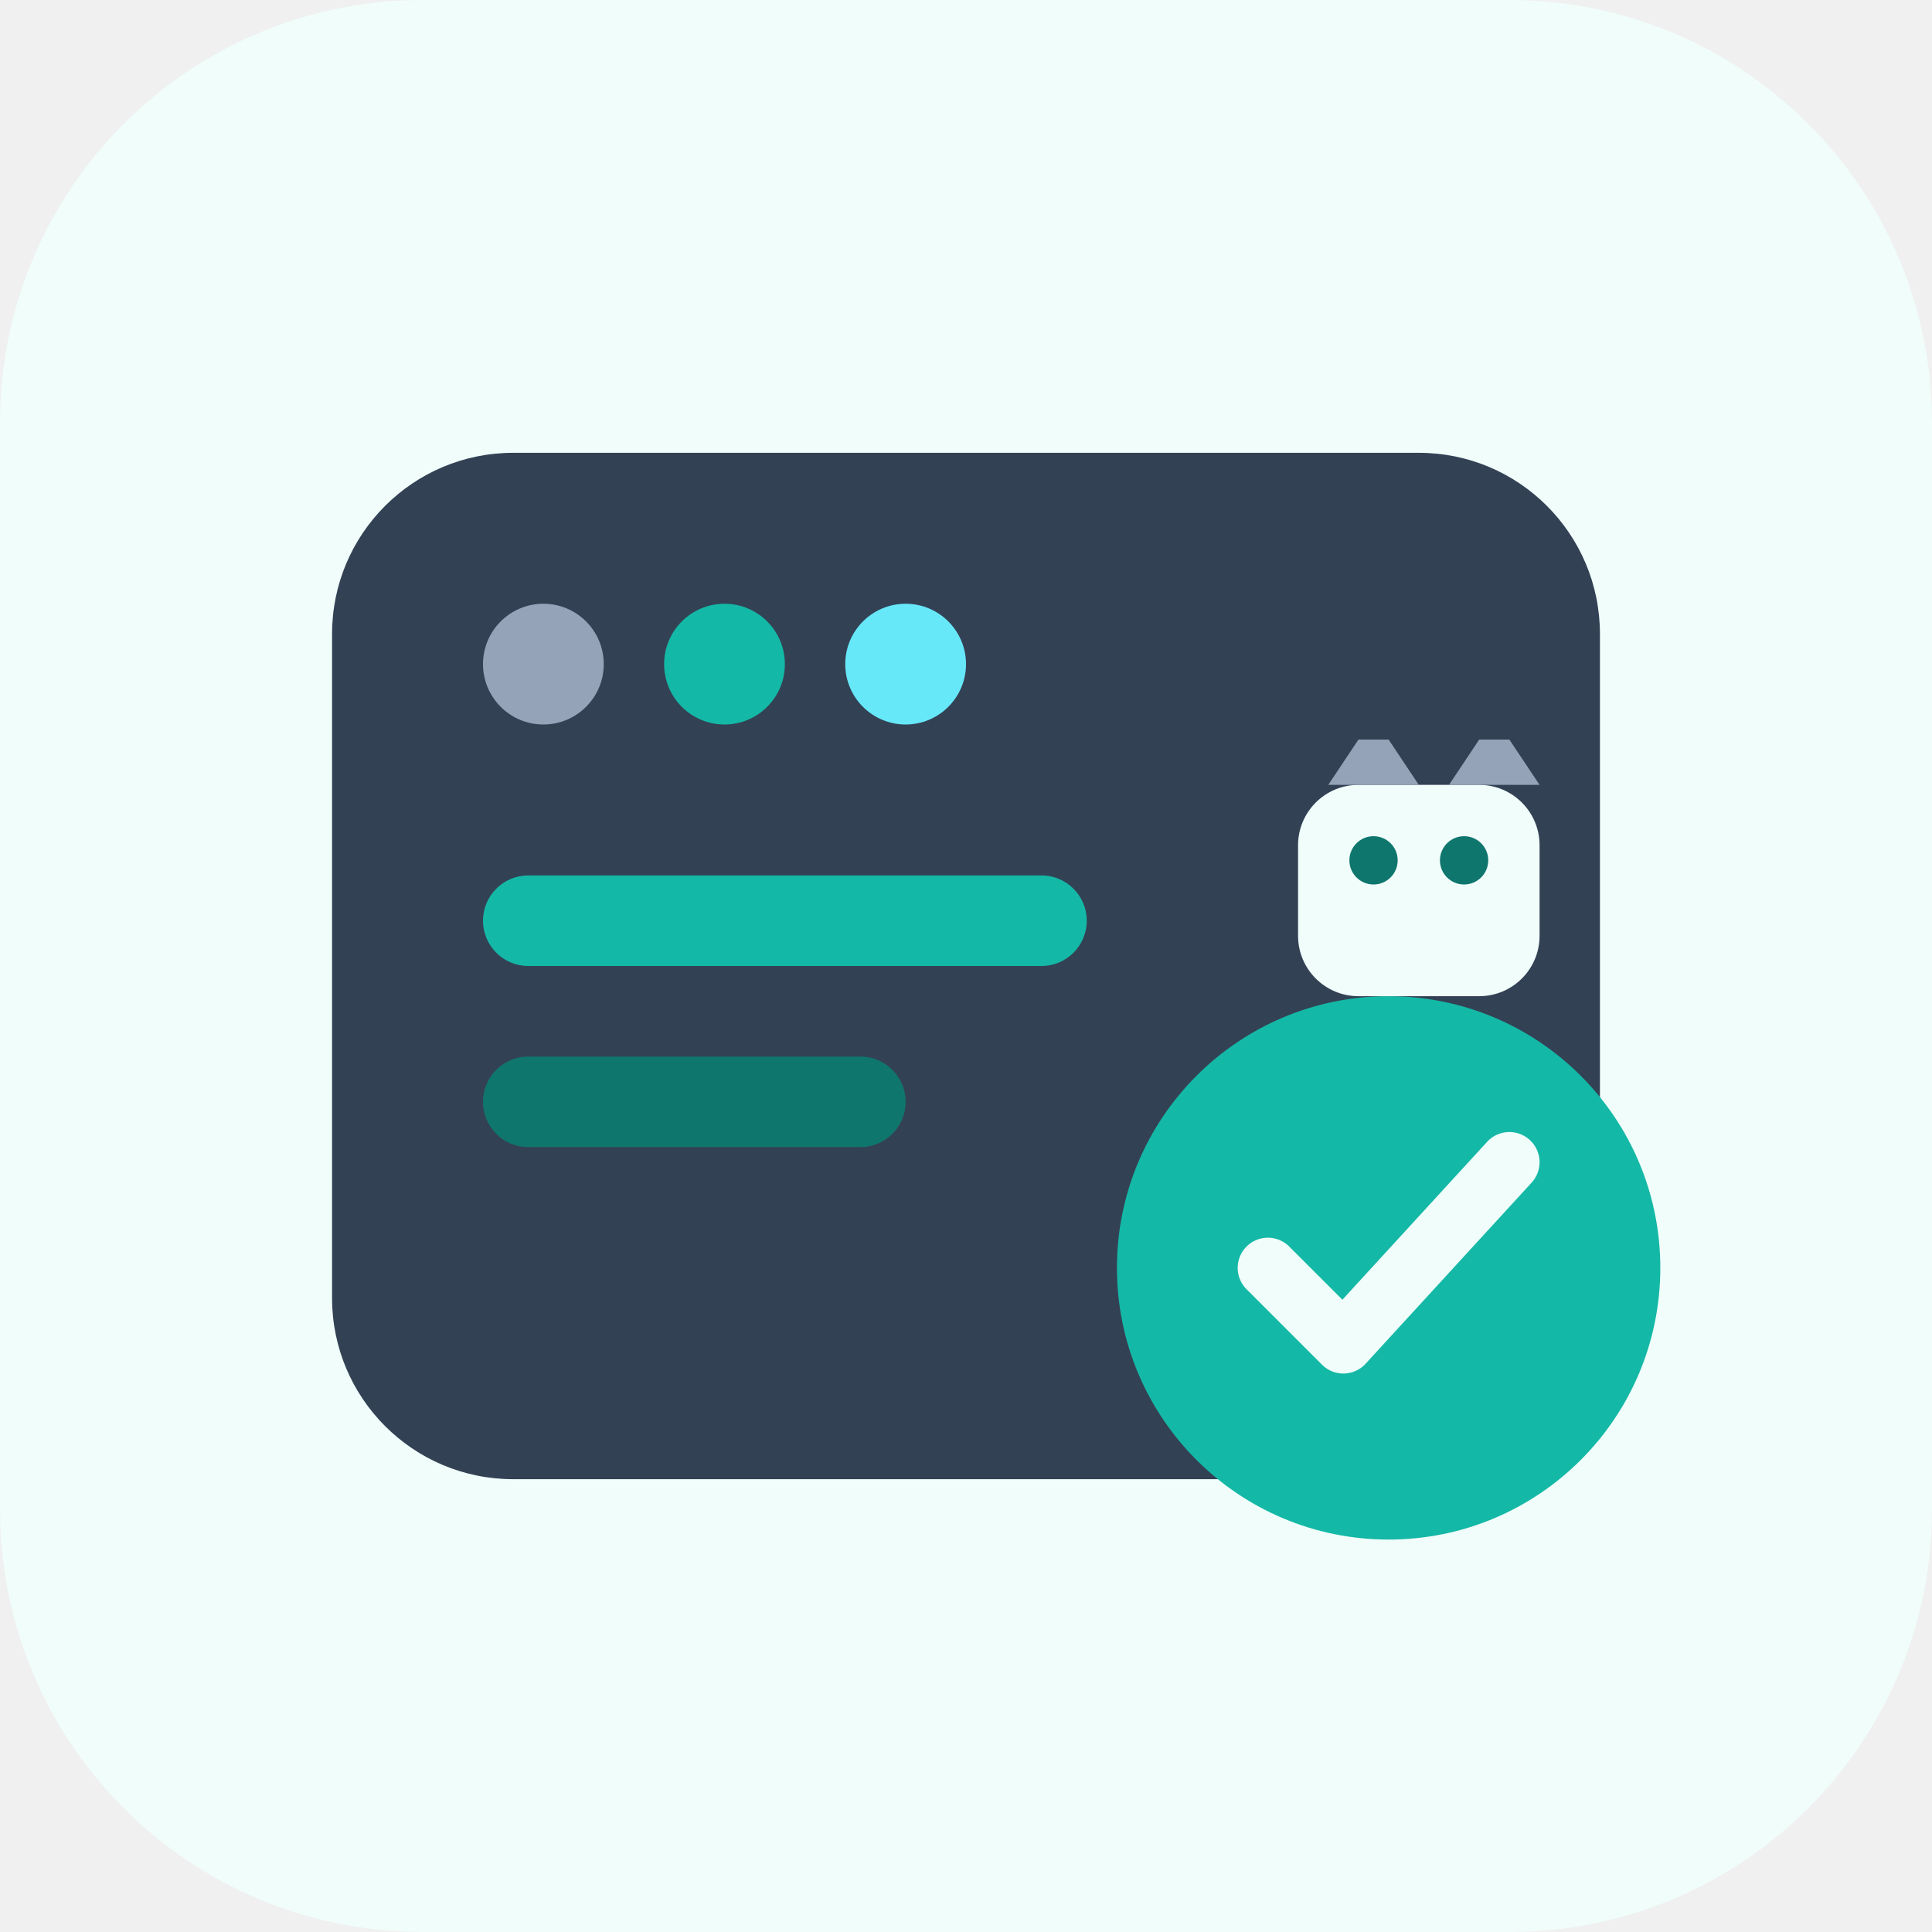
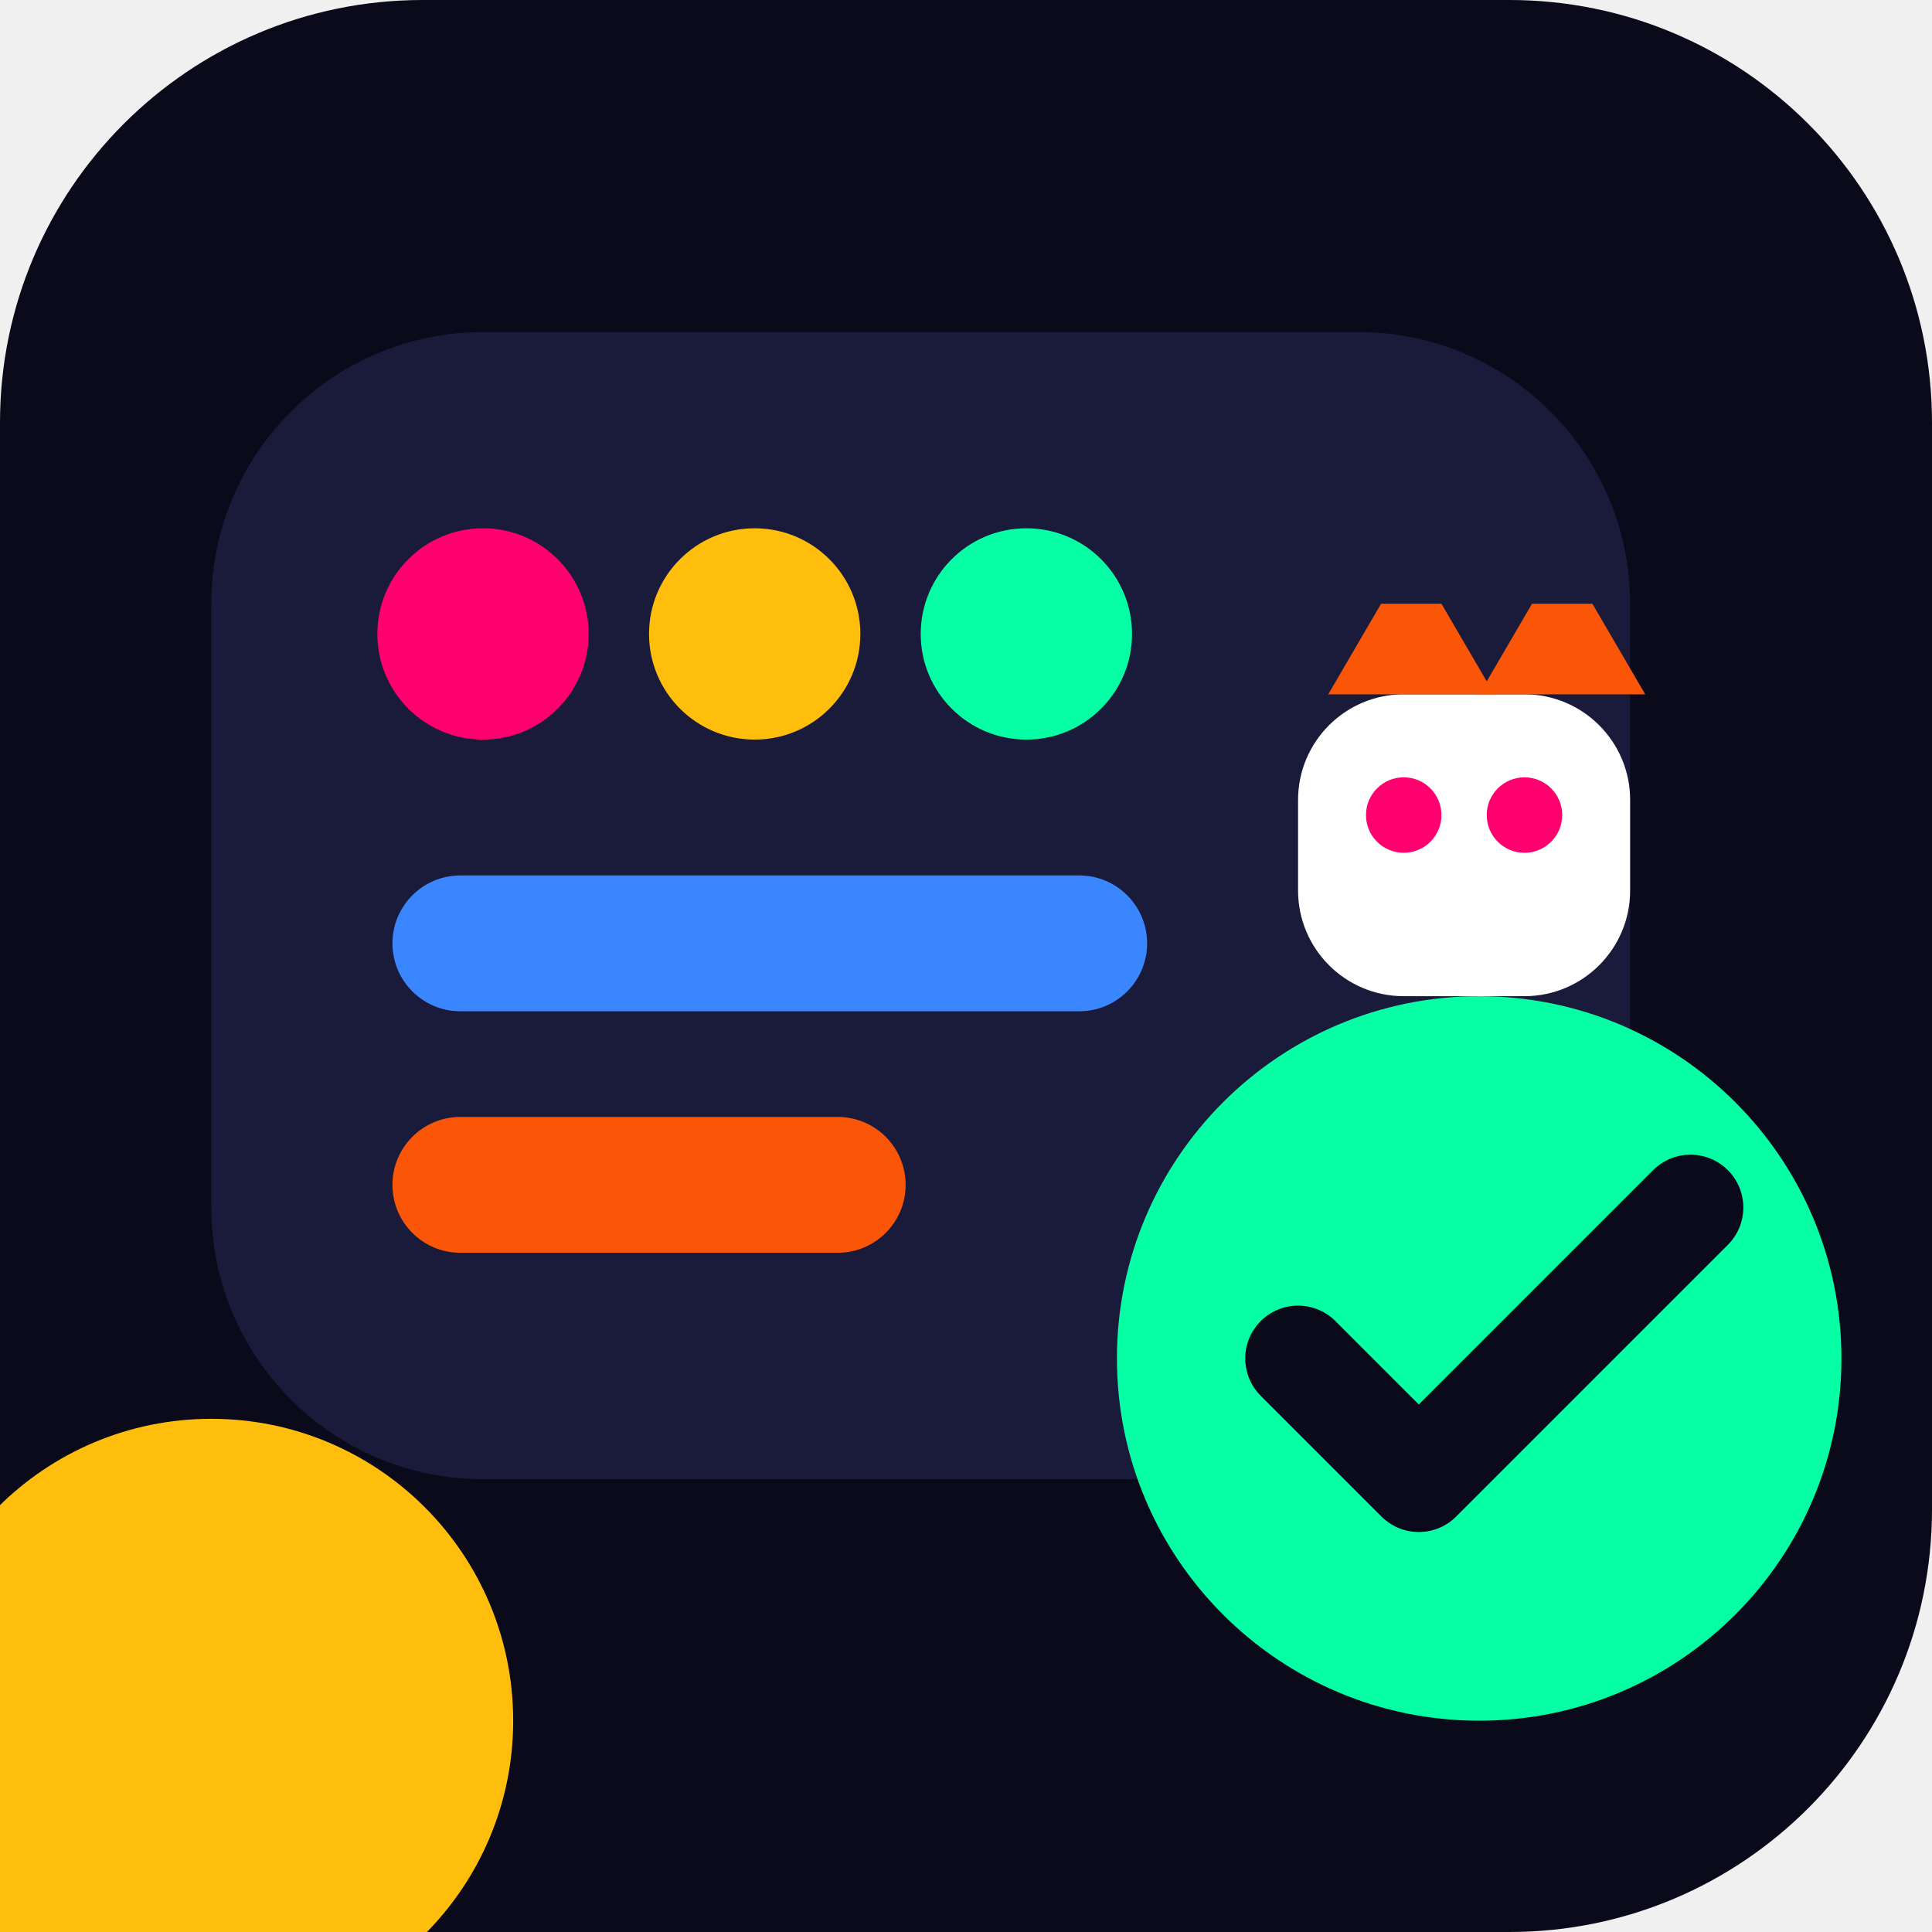
<svg xmlns="http://www.w3.org/2000/svg" viewBox="0 0 128 128" fill="none">
-   <rect width="128" height="128" rx="28" fill="#f0fdfa" />
-   <rect x="22" y="30" width="84" height="68" rx="12" fill="#334155" />
-   <circle cx="36" cy="44" r="4" fill="#94a3b8" />
-   <circle cx="48" cy="44" r="4" fill="#14b8a6" />
-   <circle cx="60" cy="44" r="4" fill="#67e8f9" />
-   <rect x="32" y="58" width="40" height="6" rx="3" fill="#14b8a6" />
-   <rect x="32" y="70" width="28" height="6" rx="3" fill="#0f766e" />
-   <circle cx="92" cy="84" r="18" fill="#14b8a6" />
-   <path d="M84 84l5 5 11-12" stroke="#f0fdfa" stroke-width="4" stroke-linecap="round" stroke-linejoin="round" />
-   <rect x="86" y="52" width="16" height="14" rx="4" fill="#f0fdfa" />
-   <path d="M88 52l2-3h2l2 3" fill="#94a3b8" />
-   <path d="M96 52l2-3h2l2 3" fill="#94a3b8" />
-   <circle cx="91" cy="57" r="1.6" fill="#0f766e" />
-   <circle cx="97" cy="57" r="1.6" fill="#0f766e" />
+   <rect width="128" height="128" rx="28" fill="#0A0A1A" />
+   <circle cx="14" cy="114" r="20" fill="#FFBE0B" />
+   <rect x="14" y="22" width="94" height="76" rx="18" fill="#1A1A3A" />
+   <circle cx="32" cy="42" r="7" fill="#FF006E" />
+   <circle cx="50" cy="42" r="7" fill="#FFBE0B" />
+   <circle cx="68" cy="42" r="7" fill="#06FFA5" />
+   <rect x="26" y="58" width="50" height="9" rx="4.5" fill="#3A86FF" />
+   <rect x="26" y="74" width="34" height="9" rx="4.5" fill="#FB5607" />
+   <circle cx="98" cy="90" r="24" fill="#06FFA5" />
+   <path d="M86 90l8 8 18-18" stroke="#0A0A1A" stroke-width="7" stroke-linecap="round" stroke-linejoin="round" />
+   <rect x="86" y="46" width="22" height="20" rx="7" fill="#FFFFFF" />
+   <path d="M88 46l3.5-6h4l3.5 6" fill="#FB5607" />
+   <path d="M98 46l3.5-6h4l3.5 6" fill="#FB5607" />
+   <circle cx="93" cy="54" r="2.5" fill="#FF006E" />
+   <circle cx="101" cy="54" r="2.5" fill="#FF006E" />
</svg>
